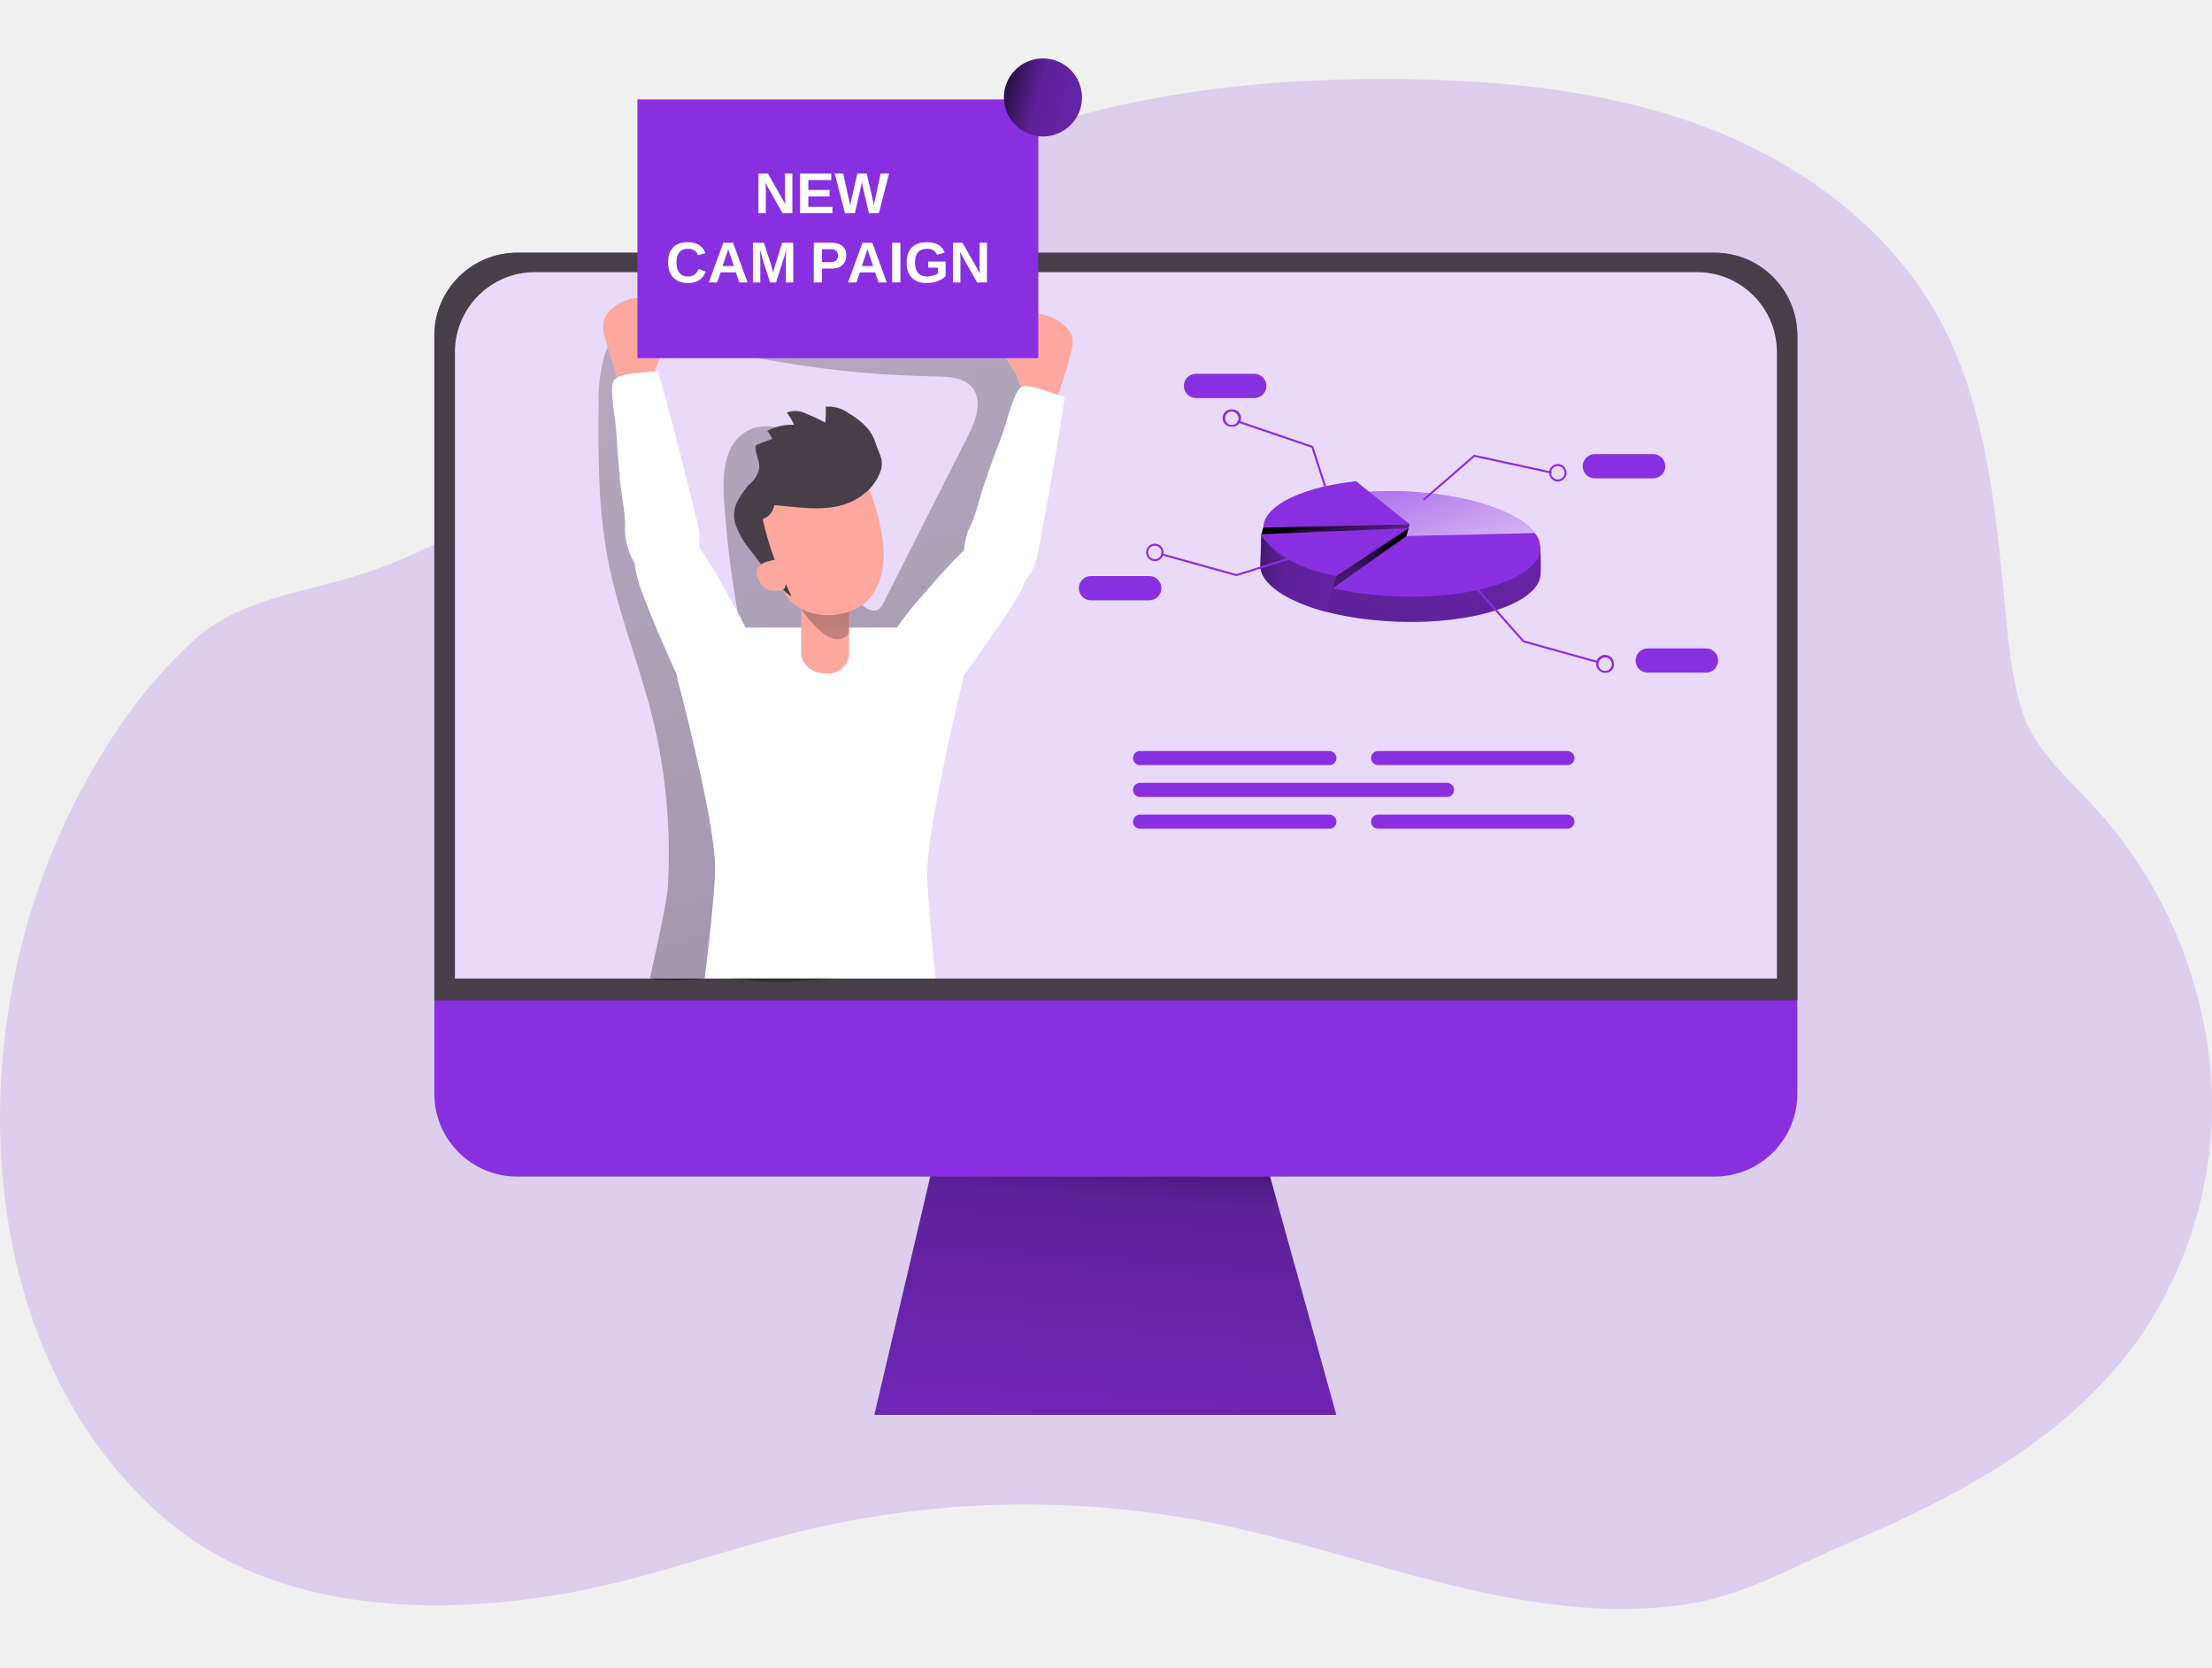
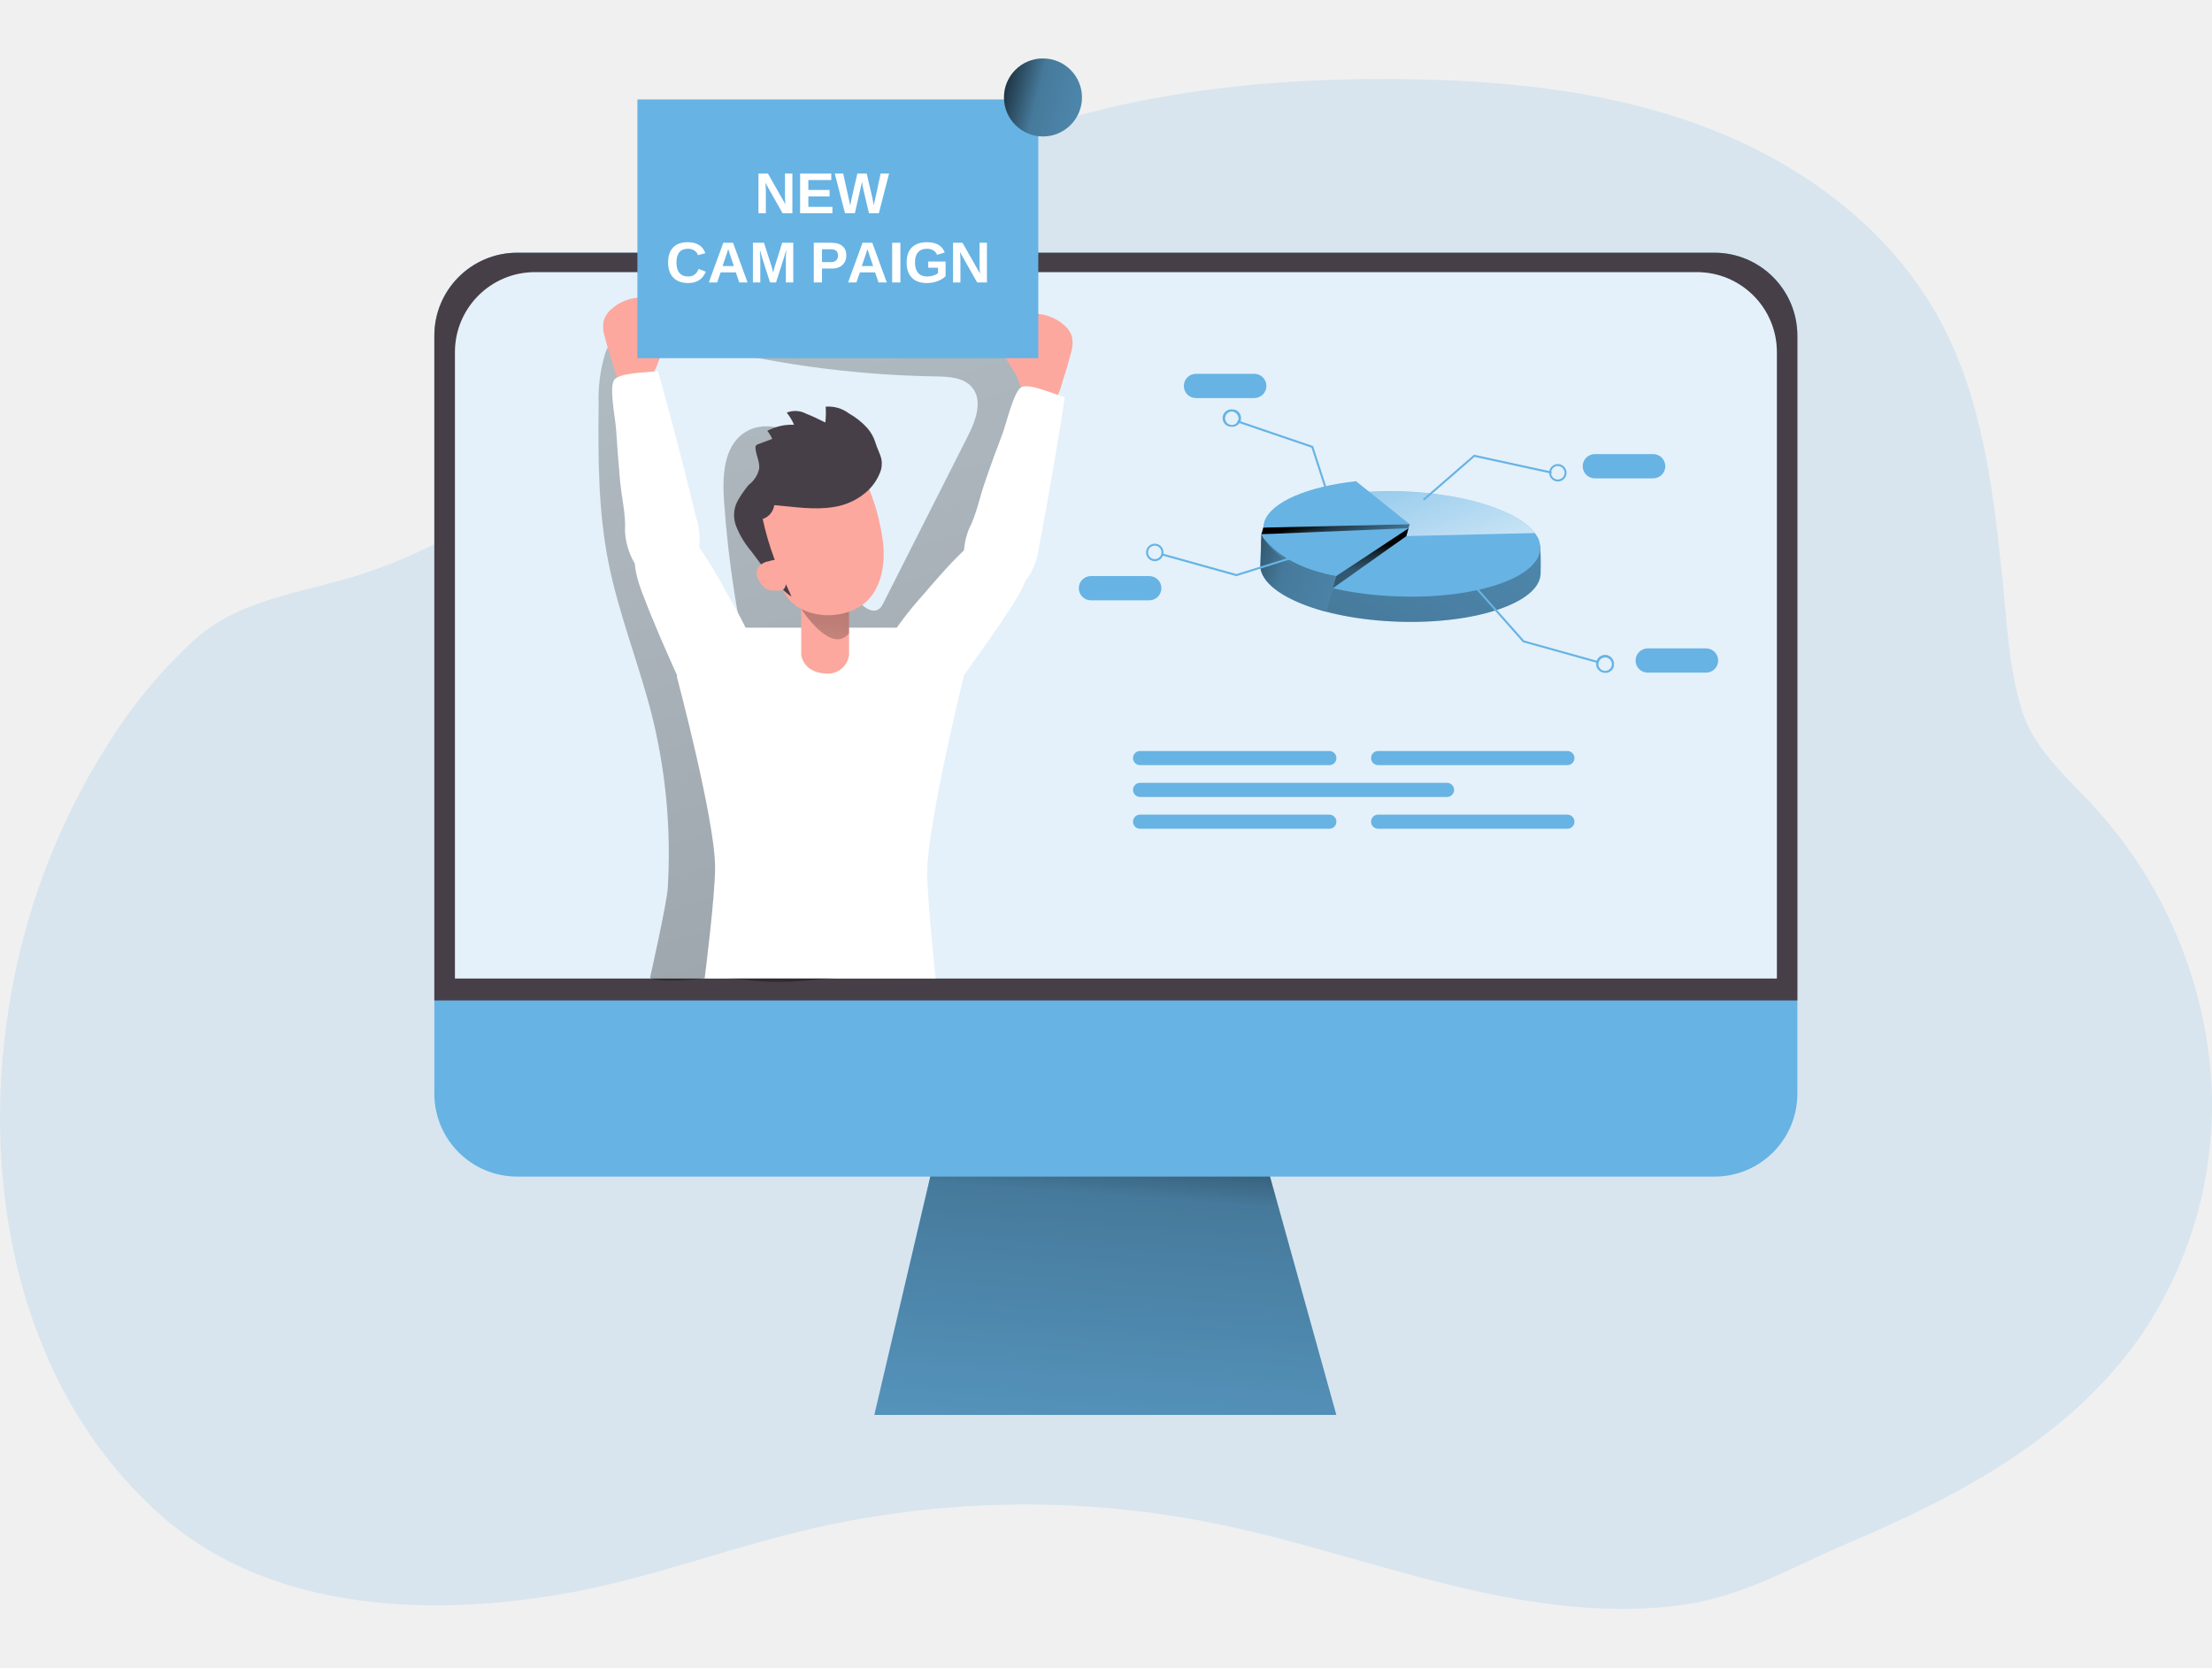
<svg xmlns="http://www.w3.org/2000/svg" xmlns:xlink="http://www.w3.org/1999/xlink" id="Layer_1" data-name="Layer 1" viewBox="0 0 364.79 255.66" width="406" height="306" class="illustration styles_illustrationTablet__1DWOa">
  <defs>
    <linearGradient id="linear-gradient" x1="-3085.75" y1="148.18" x2="-3077.56" y2="37.79" gradientTransform="translate(-2899.08 312.71) rotate(180)" gradientUnits="userSpaceOnUse">
      <stop offset="0.01" />
      <stop offset="0.08" stop-opacity="0.69" />
      <stop offset="0.21" stop-opacity="0.32" />
      <stop offset="1" stop-opacity="0" />
    </linearGradient>
    <linearGradient id="linear-gradient-2" x1="206.65" y1="48.57" x2="56.3" y2="550.31" gradientTransform="matrix(1, 0, 0, -1, 0, 352)" xlink:href="#linear-gradient" />
    <linearGradient id="linear-gradient-3" x1="156.17" y1="234.54" x2="151.7" y2="196.71" gradientTransform="matrix(1, 0, 0, -1, 0, 352)" xlink:href="#linear-gradient" />
    <linearGradient id="linear-gradient-4" x1="181.09" y1="308.59" x2="221.08" y2="298.64" gradientTransform="matrix(1, 0, 0, -1, -18.37, 312.71)" xlink:href="#linear-gradient" />
    <linearGradient id="linear-gradient-5" x1="507.02" y1="320.44" x2="544.3" y2="473.66" gradientTransform="matrix(0.96, 0.27, 0.27, -0.96, -347.62, 334.71)" xlink:href="#linear-gradient" />
    <linearGradient id="linear-gradient-6" x1="530.75" y1="349.38" x2="501.03" y2="389.87" gradientTransform="matrix(0.96, 0.27, 0.27, -0.96, -347.62, 334.71)" gradientUnits="userSpaceOnUse">
      <stop offset="0.01" stop-color="#fff" />
      <stop offset="1" stop-color="#fff" stop-opacity="0" />
    </linearGradient>
    <linearGradient id="linear-gradient-7" x1="500.56" y1="341.17" x2="520.06" y2="421.33" gradientTransform="matrix(0.96, 0.27, 0.27, -0.96, -347.62, 334.71)" xlink:href="#linear-gradient" />
    <linearGradient id="linear-gradient-8" x1="502.82" y1="371.15" x2="530.87" y2="338.35" gradientTransform="matrix(0.96, 0.27, 0.27, -0.96, -365.99, 295.42)" xlink:href="#linear-gradient" />
    <linearGradient id="linear-gradient-9" x1="511.82" y1="368.32" x2="518.22" y2="348.57" gradientTransform="matrix(0.96, 0.27, 0.27, -0.96, -365.99, 295.42)" xlink:href="#linear-gradient" />
    <linearGradient id="linear-gradient-10" x1="484.5" y1="358.59" x2="559.68" y2="356.72" gradientTransform="matrix(0.96, 0.27, 0.27, -0.96, -347.62, 334.71)" xlink:href="#linear-gradient" />
  </defs>
-   <path d="M176.32,55.92c-2.85,1.32-5.66,2.76-8.4,4.32-32.16,18.31-54.66,52.66-89.86,64.07C68.54,127.4,58.3,128.24,50.6,135a82.92,82.92,0,0,0-14.37,17.27,113.36,113.36,0,0,0-16.4,43.54c-4.81,30,1.92,63.78,25.79,84.33,18,15.45,44.65,16.24,67.12,12.06,12.88-2.39,25.24-7.06,38-10.12a157.57,157.57,0,0,1,68-1.21c14.84,3,29.17,8.16,44,11.34,10.67,2.29,21.76,3.56,32.64,2.15,10.44-1.35,18.49-6.33,28-10.35,18.1-7.67,36.4-17.45,47.94-33.94a67.55,67.55,0,0,0,11.58-44.14,74.46,74.46,0,0,0-18.12-42.07c-4.6-5.27-10.6-9.94-12.83-16.66s-2.6-14.55-3.29-21.45c-1.53-15.1-3.34-30.65-10.71-43.92-8.2-14.77-22.71-25.33-38.52-31.28s-32.9-7.65-49.79-7.85C224.56,42.4,198.9,45.48,176.32,55.92Z" transform="translate(-18.37 -39.29)" fill="#8830df" opacity="0.18" style="isolation: isolate;" />
-   <polygon points="144.19 223.68 220.38 223.68 206.9 175.23 155.56 175.23 144.19 223.68" fill="#8830df" />
+   <path d="M176.32,55.92c-2.85,1.32-5.66,2.76-8.4,4.32-32.16,18.31-54.66,52.66-89.86,64.07C68.54,127.4,58.3,128.24,50.6,135a82.92,82.92,0,0,0-14.37,17.27,113.36,113.36,0,0,0-16.4,43.54c-4.81,30,1.92,63.78,25.79,84.33,18,15.45,44.65,16.24,67.12,12.06,12.88-2.39,25.24-7.06,38-10.12a157.57,157.57,0,0,1,68-1.21c14.84,3,29.17,8.16,44,11.34,10.67,2.29,21.76,3.56,32.64,2.15,10.44-1.35,18.49-6.33,28-10.35,18.1-7.67,36.4-17.45,47.94-33.94a67.55,67.55,0,0,0,11.58-44.14,74.46,74.46,0,0,0-18.12-42.07c-4.6-5.27-10.6-9.94-12.83-16.66s-2.6-14.55-3.29-21.45c-1.53-15.1-3.34-30.65-10.71-43.92-8.2-14.77-22.71-25.33-38.52-31.28s-32.9-7.65-49.79-7.85C224.56,42.4,198.9,45.48,176.32,55.92Z" transform="translate(-18.37 -39.29)" fill="#67b3e4" opacity="0.18" style="isolation: isolate;" />
+   <polygon points="144.19 223.68 220.38 223.68 206.9 175.23 155.56 175.23 144.19 223.68" fill="#67b3e4" />
  <polygon points="144.19 223.68 220.38 223.68 206.9 175.23 155.56 175.23 144.19 223.68" fill="url(#linear-gradient)" />
-   <path d="M314.78,85V210a13.67,13.67,0,0,1-13.67,13.67H103.66A13.67,13.67,0,0,1,90,210h0V85a13.67,13.67,0,0,1,13.67-13.67H301.1A13.67,13.67,0,0,1,314.78,85Z" transform="translate(-18.37 -39.29)" fill="#8830df" />
+   <path d="M314.78,85V210a13.67,13.67,0,0,1-13.67,13.67H103.66A13.67,13.67,0,0,1,90,210h0V85a13.67,13.67,0,0,1,13.67-13.67H301.1A13.67,13.67,0,0,1,314.78,85Z" transform="translate(-18.37 -39.29)" fill="#67b3e4" />
  <path d="M314.78,85V194.62H90V85a13.68,13.68,0,0,1,13.67-13.68H301.1A13.7,13.7,0,0,1,314.78,85Z" transform="translate(-18.37 -39.29)" fill="#473f47" />
  <path d="M311.4,87.65V191H93.4V87.65a13.19,13.19,0,0,1,13.27-13.12H298.13A13.19,13.19,0,0,1,311.4,87.65Z" transform="translate(-18.37 -39.29)" fill="#fff" />
-   <path d="M311.4,87.65V191H93.4V87.65a13.19,13.19,0,0,1,13.27-13.12H298.13A13.19,13.19,0,0,1,311.4,87.65Z" transform="translate(-18.37 -39.29)" fill="#8830df" opacity="0.18" style="isolation: isolate;" />
+   <path d="M311.4,87.65V191H93.4V87.65a13.19,13.19,0,0,1,13.27-13.12H298.13A13.19,13.19,0,0,1,311.4,87.65Z" transform="translate(-18.37 -39.29)" fill="#67b3e4" opacity="0.18" style="isolation: isolate;" />
  <path d="M125.83,147.41c-2.14-8.42-5.44-16.55-7.13-25.08s-1.7-17.25-1.61-25.93a25.93,25.93,0,0,1,1.06-8.4c.95-2.67,3-5.13,5.72-5.85L127.82,108c.77,5.07,1.56,10.2,3.46,15s5,9.22,9.5,11.73a179.28,179.28,0,0,1-3-22.38c-.3-4.11-.1-9,3.29-11.31,3-2.09,7.43-1,10,1.63s3.75,6.29,4.5,9.88c1.08,5.17,1.53,10.58,3.85,15.32.79,1.63,2.87,3.32,4.14,2a3.25,3.25,0,0,0,.49-.77L178,101.53c1.28-2.54,2.5-5.81.68-8-1.38-1.65-3.83-1.78-6-1.81a170,170,0,0,1-41-5.7c9.35-4.59,20-5.46,30.45-5.8,8.59-.28,17.59-.16,25.19,3.87a3,3,0,0,1,1.06.79,3.15,3.15,0,0,1,.51,1.6,53.89,53.89,0,0,1-5.2,30.57c-3.1,6.22-7.39,11.79-10.68,17.92-9.06,16.84-10.08,36.92-8,55.93-8.51-.92-14,1.38-22.56.45-2.19-.24-5.7-.73-7.88-.39-1.29.21-7.73.79-9-.06,0,0,2.77-12.32,2.92-14.76A94.2,94.2,0,0,0,125.83,147.41Z" transform="translate(-18.37 -39.29)" fill="url(#linear-gradient-2)" />
  <path d="M162.51,141.51c-.79,0,1.65-5.15,1.79-5.38a56.6,56.6,0,0,1,6.15-8.22c2-2.31,4-4.69,6.19-6.82,2-2,4.57-4.63,7.72-4,2.37.5,3.79,3.15,3.69,5.58s-1.35,4.63-2.66,6.68c-2.63,4.11-5.45,8-8.31,12Z" transform="translate(-18.37 -39.29)" fill="#fff" />
  <path d="M144.28,144.28c.76.17-.57-5.39-.65-5.64a56.93,56.93,0,0,0-4.33-9.3c-1.5-2.69-2.93-5.41-4.66-8-1.59-2.34-3.53-5.47-6.74-5.48-2.42,0-4.36,2.3-4.76,4.69s.37,4.82,1.23,7.09c1.73,4.57,3.69,9,5.68,13.43Z" transform="translate(-18.37 -39.29)" fill="#fff" />
  <path d="M138.22,133.15h30.84a8,8,0,0,1,8.21,7.79v.36s-5.88,24-6,32.06c0,4.41,1.39,17.6,1.39,17.6H134.58s1.76-13.78,1.72-18.4c-.06-7.87-6.29-31.26-6.29-31.26a8,8,0,0,1,7.85-8.15Z" transform="translate(-18.37 -39.29)" fill="#fff" />
  <path d="M195,87.82a5.3,5.3,0,0,0,.16-2.65,4.15,4.15,0,0,0-1.42-2,7.35,7.35,0,0,0-6-1.68,2.94,2.94,0,0,0-1.23.5,3.82,3.82,0,0,0-.83,1c-1.08,1.69-2.19,3.73-1.49,5.61a29.64,29.64,0,0,0,1.64,2.63c.32.61.48,1.29.78,1.91.77,1.56,3.73,3.65,5.54,2.49.9-.57,1.24-2.51,1.57-3.45C194.18,90.78,194.62,89.31,195,87.82Z" transform="translate(-18.37 -39.29)" fill="#fca89e" />
  <path d="M118.1,85.14a5.18,5.18,0,0,1-.16-2.65,4.15,4.15,0,0,1,1.42-2,7.35,7.35,0,0,1,6-1.68,2.94,2.94,0,0,1,1.23.5,3.82,3.82,0,0,1,.83,1c1.07,1.69,2.19,3.72,1.49,5.61a29.64,29.64,0,0,1-1.64,2.63c-.32.61-.48,1.29-.78,1.91-.77,1.56-3.73,3.65-5.55,2.49-.89-.57-1.23-2.51-1.56-3.45C118.91,88.1,118.47,86.63,118.1,85.14Z" transform="translate(-18.37 -39.29)" fill="#fca89e" />
  <path d="M158.39,137.65a3.52,3.52,0,0,1-3.83,3.07c-3.78-.18-4.06-3.07-4.06-3.07v-15h7.89Z" transform="translate(-18.37 -39.29)" fill="#fca89e" />
  <path d="M150.5,130.06s4.94,7.7,7.89,4v-6Z" transform="translate(-18.37 -39.29)" fill="url(#linear-gradient-3)" />
  <path d="M147.18,126.24c2,6.12,11.8,6.3,15.09,1.44,1.91-2.82,2.14-6.49,1.54-9.84a34.23,34.23,0,0,0-3-9.53c-1-1.9-2-3.59-4.33-3.86a13.73,13.73,0,0,0-7.53,1.68,10.72,10.72,0,0,0-5.17,12.55,20.45,20.45,0,0,0,1.49,3.43A27.12,27.12,0,0,1,147.18,126.24Z" transform="translate(-18.37 -39.29)" fill="#fca89e" />
  <path d="M163.45,107.71a8.33,8.33,0,0,1-1.82,2.72,10.62,10.62,0,0,1-5.86,2.84c-3.21.51-6.47-.06-9.71-.32a2.82,2.82,0,0,1-1.91,2.28,48.22,48.22,0,0,0,1.95,6.65c.8,2.12,1.94,4.09,2.8,6.16-2.67-1.84-4.72-5-6.67-7.53a14.62,14.62,0,0,1-2.45-4.06,5,5,0,0,1,.44-4.56,19.94,19.94,0,0,1,1.59-2.26,4.6,4.6,0,0,0,1.76-2.69c.12-1.13-.52-2.22-.61-3.36a.7.7,0,0,1,.08-.47.78.78,0,0,1,.37-.22l2.31-.86a5.91,5.91,0,0,0-.81-1.34,8.69,8.69,0,0,1,4.41-1,8.67,8.67,0,0,0-1.21-2,3.8,3.8,0,0,1,3.21.18c1.08.42,2.12.94,3.16,1.45a14.23,14.23,0,0,0,.05-2.61,5.63,5.63,0,0,1,3.84,1.11,12.11,12.11,0,0,1,3,2.38,6.59,6.59,0,0,1,1.36,2.4c.28,1,.79,1.82,1,2.79A4,4,0,0,1,163.45,107.71Z" transform="translate(-18.37 -39.29)" fill="#473f47" />
  <path d="M145.06,122.22a2.62,2.62,0,0,0-1.72,1.09,2,2,0,0,0-.09,1.48,4.24,4.24,0,0,0,.75,1.3,2.94,2.94,0,0,0,.61.61,2.51,2.51,0,0,0,1.31.33,9.55,9.55,0,0,0,1.07,0,1.18,1.18,0,0,0,.52-.13,1,1,0,0,0,.36-.51,3.62,3.62,0,0,0,0-2.3,4.14,4.14,0,0,0-1-1.88C146.42,121.76,145.67,122.05,145.06,122.22Z" transform="translate(-18.37 -39.29)" fill="#fca89e" />
  <path d="M178.17,116.86a11.75,11.75,0,0,0-.83,5.18A5.93,5.93,0,0,0,188,124.73a12,12,0,0,0,1.73-4.91q2.34-12.3,4.24-24.66c-1.46-.39-6-2.45-7.23-1.63s-2.43,6-3,7.52c-1,2.65-2,5.3-2.9,8C179.94,111.51,179.4,114.54,178.17,116.86Z" transform="translate(-18.37 -39.29)" fill="#fff" />
  <path d="M121.44,117.12a11.64,11.64,0,0,0,1.38,5.06,5.93,5.93,0,0,0,10.81-1.94,11.7,11.7,0,0,0-.45-5.19q-2.93-12.17-6.29-24.21c-1.49.24-6.43.21-7.26,1.49s.24,6.42.34,8.1q.27,4.23.65,8.45C120.85,111.51,121.6,114.49,121.44,117.12Z" transform="translate(-18.37 -39.29)" fill="#fff" />
-   <rect x="105.12" y="6.76" width="66.11" height="42.66" fill="#8830df" />
+   <rect x="105.12" y="6.76" width="66.11" height="42.66" fill="#67b3e4" />
  <g style="isolation: isolate;">
    <text transform="translate(124.44 25.53)" font-size="9.51" fill="#fff" font-family="Arial-BoldMT, Arial" font-weight="700" style="isolation: isolate;">NEW </text>
    <text transform="translate(109.79 36.94)" font-size="9.51" fill="#fff" font-family="Arial-BoldMT, Arial" font-weight="700" style="isolation: isolate;">CAM</text>
    <text transform="translate(133.56 36.94)" font-size="9.51" fill="#fff" font-family="Arial-BoldMT, Arial" font-weight="700" letter-spacing="-0.1em" style="isolation: isolate;">P</text>
    <text transform="translate(139.62 36.94)" font-size="9.51" fill="#fff" font-family="Arial-BoldMT, Arial" font-weight="700" style="isolation: isolate;">AIGN</text>
  </g>
-   <circle cx="172" cy="6.43" r="6.43" fill="#8830df" />
+   <circle cx="172" cy="6.43" r="6.43" fill="#67b3e4" />
  <circle cx="172" cy="6.43" r="6.43" fill="url(#linear-gradient-4)" />
-   <rect x="186.85" y="114.2" width="33.54" height="2.33" rx="1.16" fill="#8830df" />
-   <rect x="226.11" y="114.2" width="33.54" height="2.33" rx="1.16" fill="#8830df" />
-   <rect x="186.85" y="119.45" width="52.95" height="2.33" rx="1.16" fill="#8830df" />
-   <rect x="186.85" y="124.69" width="33.54" height="2.33" rx="1.16" fill="#8830df" />
-   <rect x="226.11" y="124.69" width="33.54" height="2.33" rx="1.16" fill="#8830df" />
-   <path d="M249.05,132.17c-12.77-.41-23-4.63-22.84-9.41,0-.33.13-4.38.23-4.7,0,0,.52.14.52.13,1.47-4.27,10.79-3.73,22.65-3.35,10.42.34,19.57-.16,22.35,3.48.63.82.52,5.06.49,5.94C272.29,129,261.82,132.59,249.05,132.17Z" transform="translate(-18.37 -39.29)" fill="#8830df" />
+   <rect x="186.85" y="114.2" width="33.54" height="2.33" rx="1.16" fill="#67b3e4" />
+   <rect x="226.11" y="114.2" width="33.54" height="2.33" rx="1.16" fill="#67b3e4" />
+   <rect x="186.85" y="119.45" width="52.95" height="2.33" rx="1.16" fill="#67b3e4" />
+   <rect x="186.85" y="124.69" width="33.54" height="2.33" rx="1.16" fill="#67b3e4" />
+   <rect x="226.11" y="124.69" width="33.54" height="2.33" rx="1.16" fill="#67b3e4" />
+   <path d="M249.05,132.17c-12.77-.41-23-4.63-22.84-9.41,0-.33.13-4.38.23-4.7,0,0,.52.14.52.13,1.47-4.27,10.79-3.73,22.65-3.35,10.42.34,19.57-.16,22.35,3.48.63.82.52,5.06.49,5.94C272.29,129,261.82,132.59,249.05,132.17Z" transform="translate(-18.37 -39.29)" fill="#67b3e4" />
  <path d="M249.05,132.17c-12.77-.41-23-4.63-22.84-9.41,0-.33.18-4.88.18-4.88,1.47-4.27,11.36-3.42,23.22-3,10.42.34,20,1.24,22.8,4.88,0,0,.07,3.66,0,4.54C272.29,129,261.82,132.59,249.05,132.17Z" transform="translate(-18.37 -39.29)" fill="url(#linear-gradient-5)" />
-   <path d="M249,128c-12.76-.41-22.78-4.54-22.62-9.33v-.94c1.47-4.27,11.3-7.44,23.17-7.06,10.41.34,19.13,3.21,21.91,6.85a4,4,0,0,1,.92,2.57C272.24,124.9,261.76,128.45,249,128Z" transform="translate(-18.37 -39.29)" fill="#8830df" />
+   <path d="M249,128c-12.76-.41-22.78-4.54-22.62-9.33v-.94c1.47-4.27,11.3-7.44,23.17-7.06,10.41.34,19.13,3.21,21.91,6.85a4,4,0,0,1,.92,2.57C272.24,124.9,261.76,128.45,249,128Z" transform="translate(-18.37 -39.29)" fill="#67b3e4" />
  <path d="M271.47,117.55l-21.18.5-23.92.56a4,4,0,0,1,0-.85h0c1.12-3.25,7-5.92,15.07-6.78a59.23,59.23,0,0,1,8.1-.28C260,111,268.69,113.91,271.47,117.55Z" transform="translate(-18.37 -39.29)" fill="url(#linear-gradient-6)" />
  <path d="M238.15,126.66l12.14-8.61-23.92.56S225.17,123.42,238.15,126.66Z" transform="translate(-18.37 -39.29)" fill="url(#linear-gradient-7)" />
-   <path d="M250.84,116.09l-24.14.56a5.67,5.67,0,0,1,.18-1h0C228,112.41,234,109.88,242,109Z" transform="translate(-18.37 -39.29)" fill="#8830df" />
-   <polygon points="231.92 78.76 232.47 76.8 208.33 77.36 231.92 78.76" fill="#8830df" />
+   <path d="M250.84,116.09l-24.14.56a5.67,5.67,0,0,1,.18-1h0C228,112.41,234,109.88,242,109Z" transform="translate(-18.37 -39.29)" fill="#67b3e4" />
+   <polygon points="231.92 78.76 232.47 76.8 208.33 77.36 231.92 78.76" fill="#67b3e4" />
  <polygon points="231.92 78.76 232.47 76.8 208.33 77.36 208.02 78.47 231.92 78.76" fill="url(#linear-gradient-8)" />
  <polygon points="219.78 87.37 220.34 85.36 232.28 77.46 231.92 78.76 219.78 87.37" fill="url(#linear-gradient-9)" />
-   <path d="M250.65,116.75l-24.26,1s2.49,5.1,12.32,6.89Z" transform="translate(-18.37 -39.29)" fill="#8830df" />
-   <path d="M238.71,124.65l-1.63,5.88s-10-2.52-10.83-7.16l.14-5.61S229.29,124.11,238.71,124.65Z" transform="translate(-18.37 -39.29)" fill="#8830df" />
+   <path d="M250.65,116.75l-24.26,1s2.49,5.1,12.32,6.89Z" transform="translate(-18.37 -39.29)" fill="#67b3e4" />
+   <path d="M238.71,124.65l-1.63,5.88s-10-2.52-10.83-7.16l.14-5.61S229.29,124.11,238.71,124.65Z" transform="translate(-18.37 -39.29)" fill="#67b3e4" />
  <path d="M238.71,124.65l-1.63,5.88s-10-2.52-10.83-7.16l.14-5.61S229.29,124.11,238.71,124.65Z" transform="translate(-18.37 -39.29)" fill="url(#linear-gradient-10)" />
-   <polygon points="219.68 74.64 216.29 64.18 204.02 60 204.13 59.68 216.56 63.92 216.58 64 220 74.54 219.68 74.64" fill="#8830df" />
-   <path d="M221.13,100a1.44,1.44,0,0,1,.61-2.82l.16,0a1.44,1.44,0,0,1-.61,2.82Zm.69-2.45a1.11,1.11,0,1,0,.77,1.37h0a1.11,1.11,0,0,0-.77-1.33Z" transform="translate(-18.37 -39.29)" fill="#8830df" />
-   <polygon points="234.87 72.91 234.65 72.66 243.08 65.34 243.16 65.36 255.91 68.13 255.84 68.46 243.17 65.7 234.87 72.91" fill="#8830df" />
-   <path d="M274.9,109a1.44,1.44,0,0,1,.77-2.78,1.46,1.46,0,0,1,1,1.78h0A1.44,1.44,0,0,1,274.9,109Zm.68-2.46a1.11,1.11,0,1,0,.77,1.35A1.12,1.12,0,0,0,275.58,106.54Z" transform="translate(-18.37 -39.29)" fill="#8830df" />
-   <path d="M282.7,140.55a1.48,1.48,0,1,1,1.82-1.16c0,.05,0,.11,0,.16A1.44,1.44,0,0,1,282.7,140.55Zm.68-2.45a1.11,1.11,0,1,0,.77,1.37h0a1.11,1.11,0,0,0-.76-1.36Z" transform="translate(-18.37 -39.29)" fill="#8830df" />
-   <polygon points="263.44 99.69 251.17 96.27 251.13 96.24 241.19 85.02 241.44 84.8 251.35 95.98 263.53 99.37 263.44 99.69" fill="#8830df" />
-   <path d="M208.42,122.13a1.44,1.44,0,1,1,1.78-1A1.43,1.43,0,0,1,208.42,122.13Zm.69-2.46a1.11,1.11,0,1,0,.77,1.37A1.12,1.12,0,0,0,209.11,119.67Z" transform="translate(-18.37 -39.29)" fill="#8830df" />
-   <polygon points="203.9 85.37 191.62 81.95 191.71 81.63 203.9 85.02 218.16 80.56 218.26 80.88 203.9 85.37" fill="#8830df" />
-   <path d="M290.1,136.57h9.62a2,2,0,0,1,2,2h0a2,2,0,0,1-2,2H290.1a2,2,0,0,1-2-2h0A2,2,0,0,1,290.1,136.57Z" transform="translate(-18.37 -39.29)" fill="#8830df" />
-   <path d="M281.41,104.53H291a2,2,0,0,1,2,2h0a2,2,0,0,1-2,2h-9.62a2,2,0,0,1-2-2h0A2,2,0,0,1,281.41,104.53Z" transform="translate(-18.37 -39.29)" fill="#8830df" />
-   <path d="M215.6,91.29h9.62a2,2,0,0,1,2,2h0a2,2,0,0,1-2,2H215.6a2,2,0,0,1-2-2h0A2,2,0,0,1,215.6,91.29Z" transform="translate(-18.37 -39.29)" fill="#8830df" />
-   <path d="M198.28,124.64h9.62a2,2,0,0,1,2,2h0a2,2,0,0,1-2,2h-9.62a2,2,0,0,1-2-2h0A2,2,0,0,1,198.28,124.64Z" transform="translate(-18.37 -39.29)" fill="#8830df" />
+   <polygon points="219.68 74.64 216.29 64.18 204.02 60 204.13 59.68 216.56 63.92 216.58 64 220 74.54 219.68 74.64" fill="#67b3e4" />
+   <path d="M221.13,100a1.44,1.44,0,0,1,.61-2.82l.16,0a1.44,1.44,0,0,1-.61,2.82Zm.69-2.45a1.11,1.11,0,1,0,.77,1.37h0a1.11,1.11,0,0,0-.77-1.33Z" transform="translate(-18.37 -39.29)" fill="#67b3e4" />
+   <polygon points="234.87 72.91 234.65 72.66 243.08 65.34 243.16 65.36 255.91 68.13 255.84 68.46 243.17 65.7 234.87 72.91" fill="#67b3e4" />
+   <path d="M274.9,109a1.44,1.44,0,0,1,.77-2.78,1.46,1.46,0,0,1,1,1.78h0A1.44,1.44,0,0,1,274.9,109Zm.68-2.46a1.11,1.11,0,1,0,.77,1.35A1.12,1.12,0,0,0,275.58,106.54Z" transform="translate(-18.37 -39.29)" fill="#67b3e4" />
+   <path d="M282.7,140.55a1.48,1.48,0,1,1,1.82-1.16c0,.05,0,.11,0,.16A1.44,1.44,0,0,1,282.7,140.55Zm.68-2.45a1.11,1.11,0,1,0,.77,1.37h0a1.11,1.11,0,0,0-.76-1.36Z" transform="translate(-18.37 -39.29)" fill="#67b3e4" />
+   <polygon points="263.44 99.69 251.17 96.27 251.13 96.24 241.19 85.02 241.44 84.8 251.35 95.98 263.53 99.37 263.44 99.69" fill="#67b3e4" />
+   <path d="M208.42,122.13a1.44,1.44,0,1,1,1.78-1A1.43,1.43,0,0,1,208.42,122.13Zm.69-2.46a1.11,1.11,0,1,0,.77,1.37A1.12,1.12,0,0,0,209.11,119.67Z" transform="translate(-18.37 -39.29)" fill="#67b3e4" />
+   <polygon points="203.9 85.37 191.62 81.95 191.71 81.63 203.9 85.02 218.16 80.56 218.26 80.88 203.9 85.37" fill="#67b3e4" />
+   <path d="M290.1,136.57h9.62a2,2,0,0,1,2,2h0a2,2,0,0,1-2,2H290.1a2,2,0,0,1-2-2h0A2,2,0,0,1,290.1,136.57Z" transform="translate(-18.37 -39.29)" fill="#67b3e4" />
+   <path d="M281.41,104.53H291a2,2,0,0,1,2,2h0a2,2,0,0,1-2,2h-9.62a2,2,0,0,1-2-2h0A2,2,0,0,1,281.41,104.53Z" transform="translate(-18.37 -39.29)" fill="#67b3e4" />
+   <path d="M215.6,91.29h9.62a2,2,0,0,1,2,2h0a2,2,0,0,1-2,2H215.6a2,2,0,0,1-2-2h0A2,2,0,0,1,215.6,91.29Z" transform="translate(-18.37 -39.29)" fill="#67b3e4" />
+   <path d="M198.28,124.64h9.62a2,2,0,0,1,2,2h0a2,2,0,0,1-2,2h-9.62a2,2,0,0,1-2-2h0A2,2,0,0,1,198.28,124.64Z" transform="translate(-18.37 -39.29)" fill="#67b3e4" />
</svg>
